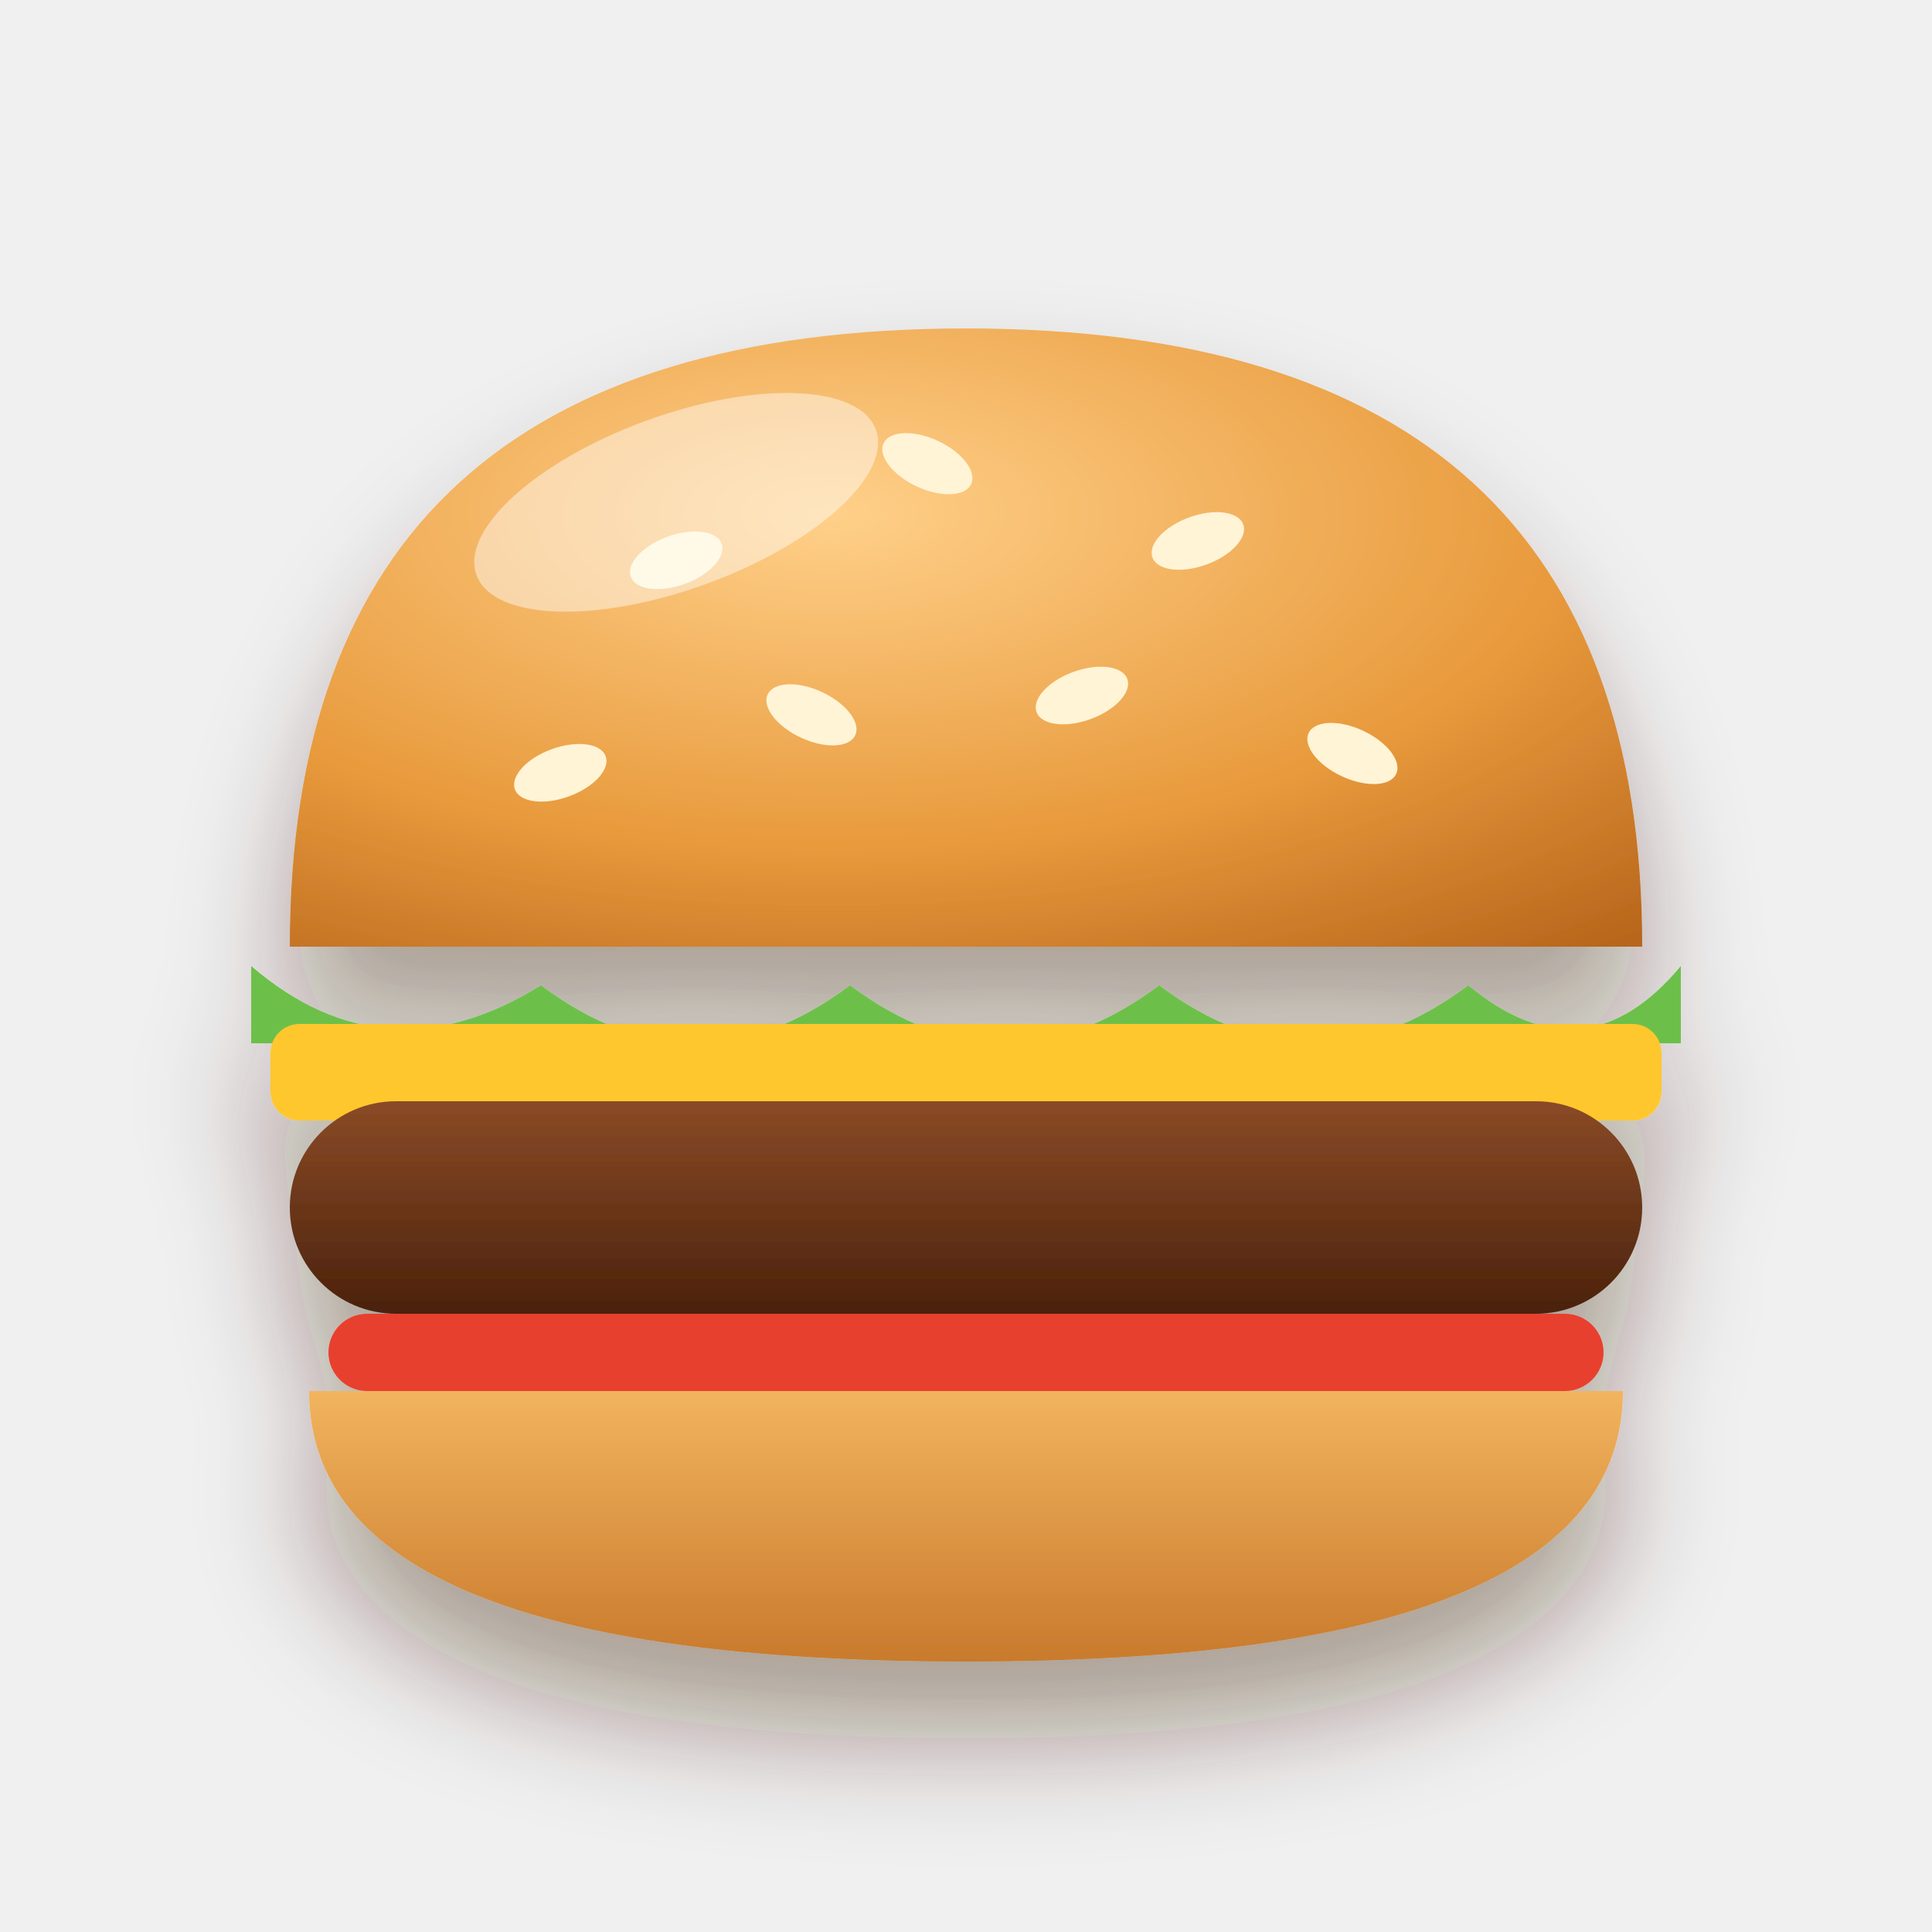
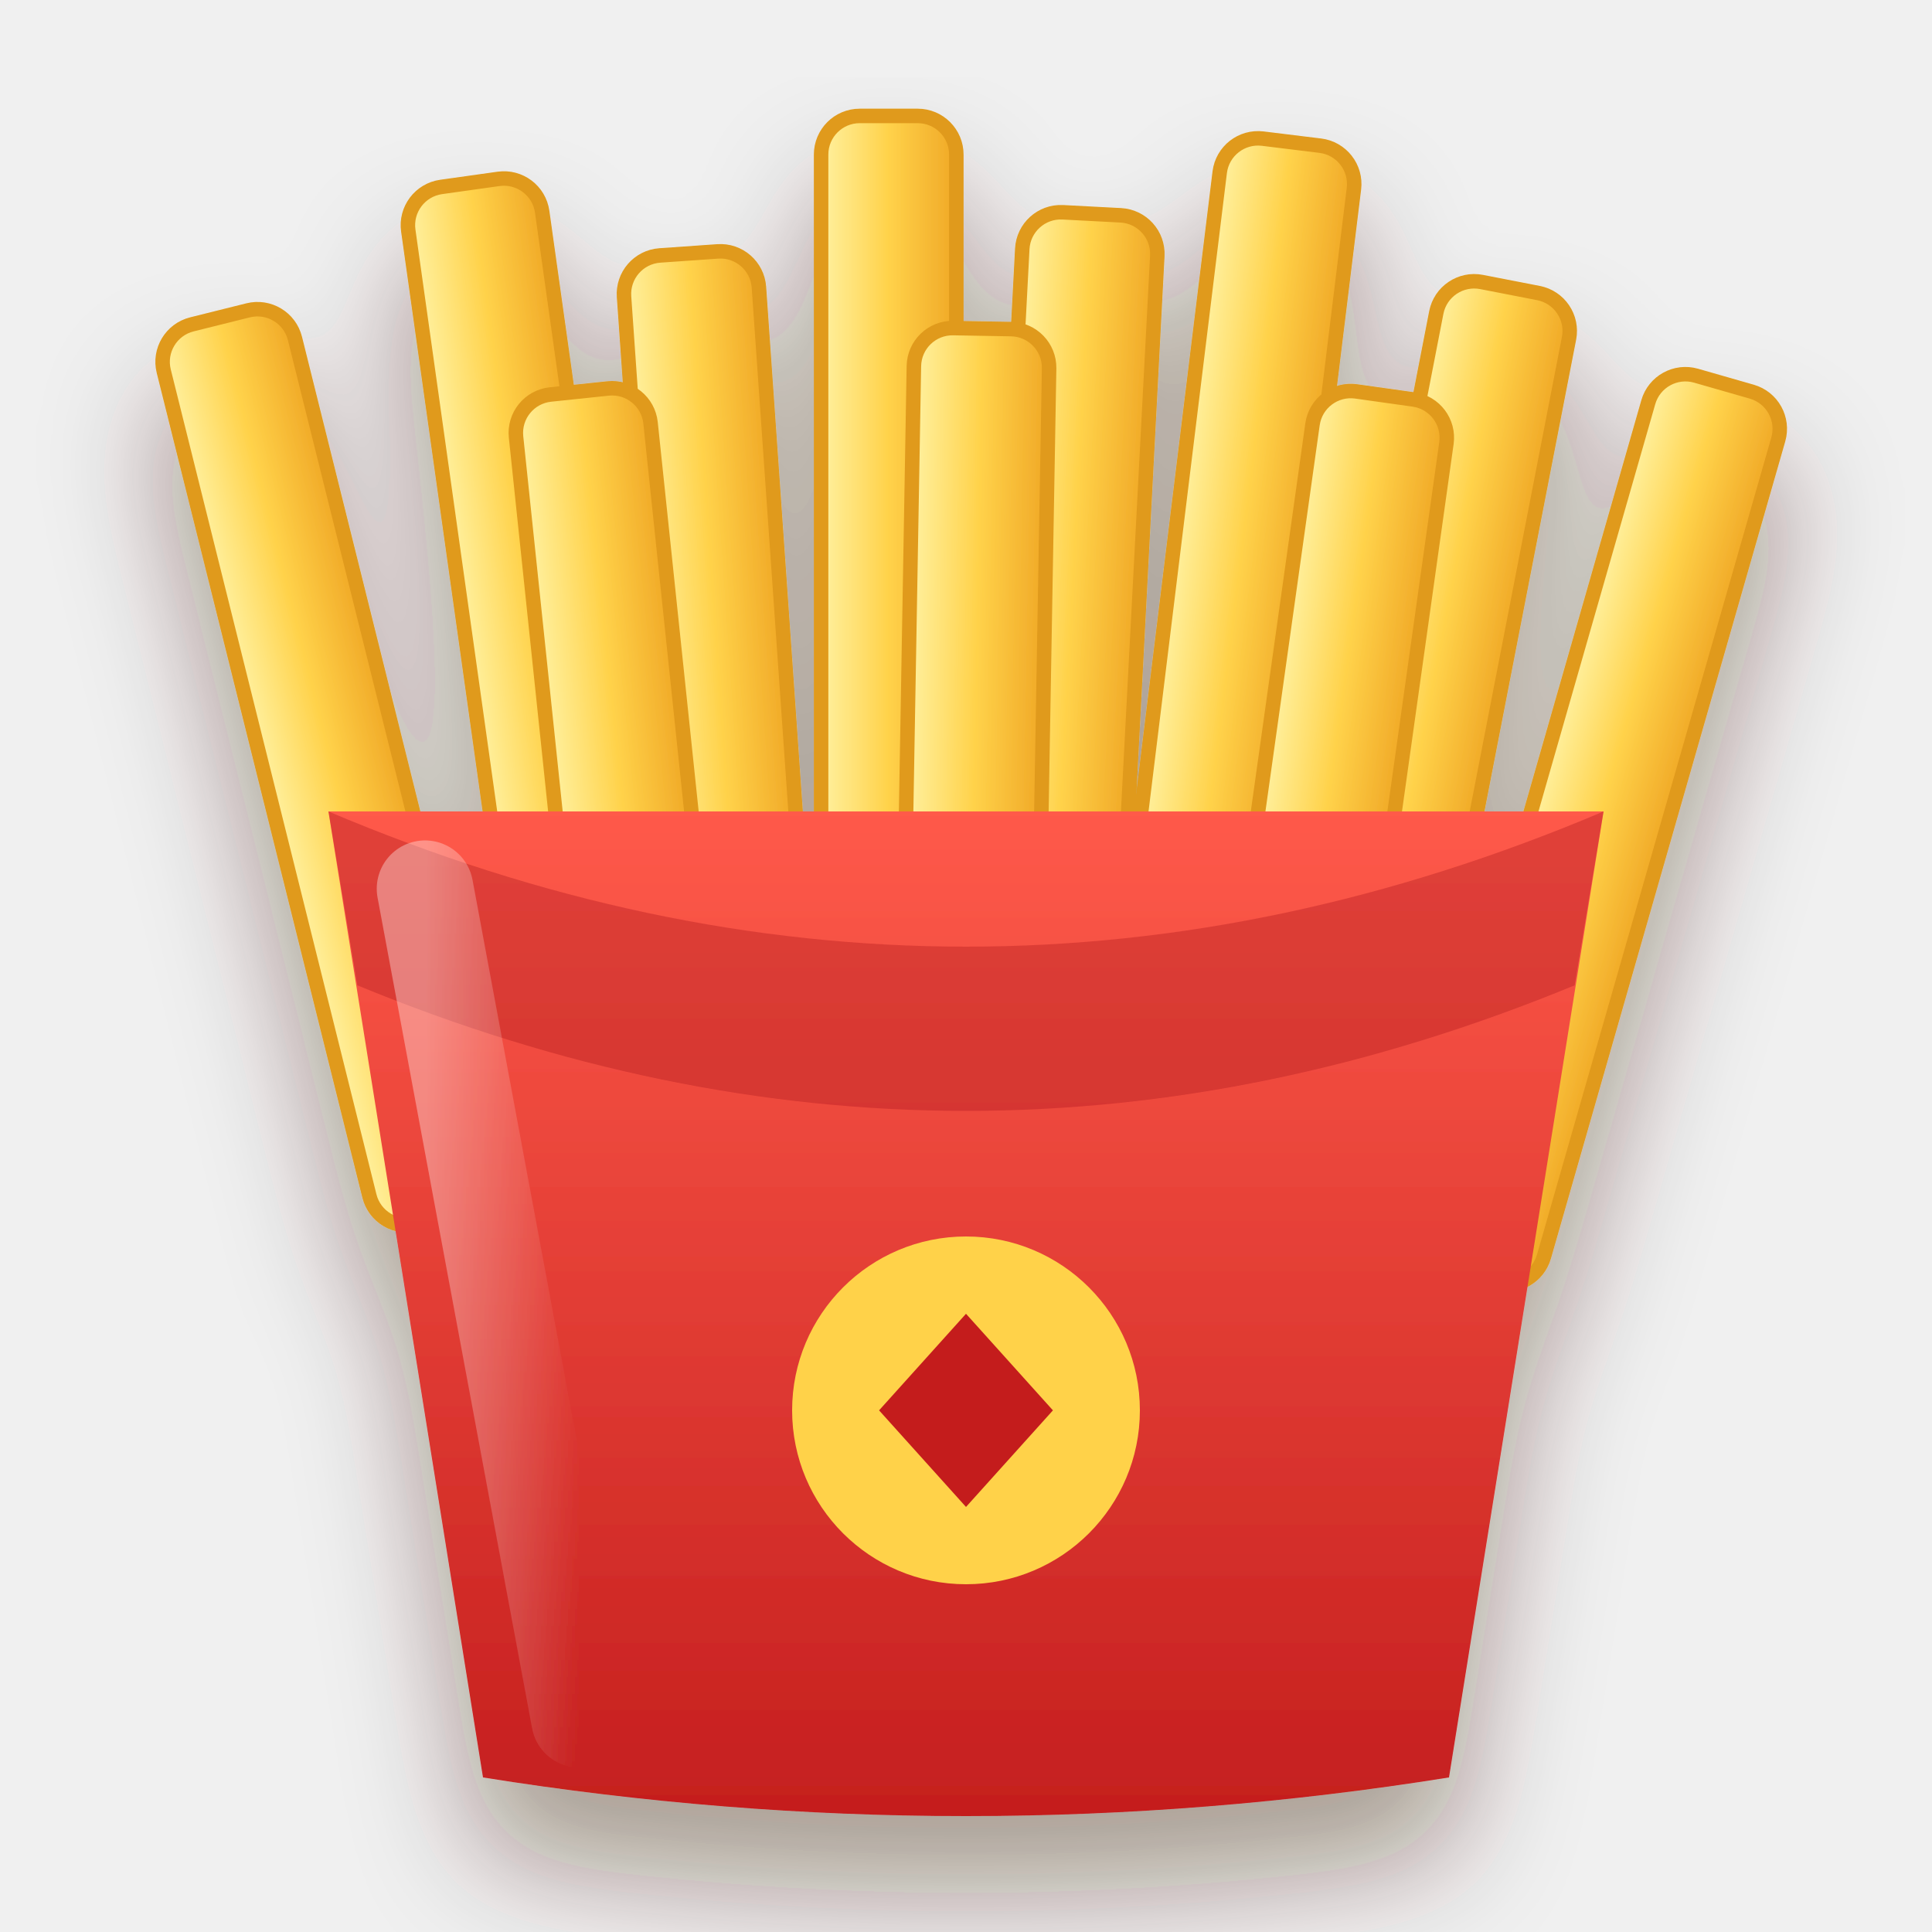
<svg xmlns="http://www.w3.org/2000/svg" viewBox="0 0 200 200">
  <defs>
-     <radialGradient id="bun" cx="0.4" cy="0.3" r="0.9">
-       <stop offset="0" stop-color="#ffd08a" />
-       <stop offset="0.6" stop-color="#e89a3c" />
-       <stop offset="1" stop-color="#b8661c" />
-     </radialGradient>
-     <linearGradient id="patty" x1="0" y1="0" x2="0" y2="1">
-       <stop offset="0" stop-color="#8a4a26" />
-       <stop offset="1" stop-color="#4a220c" />
+     <linearGradient id="fry" x1="0" y1="0" x2="1" y2="0">
+       <stop offset="0" stop-color="#fff1a0" />
+       <stop offset="0.5" stop-color="#ffd24a" />
+       <stop offset="1" stop-color="#f0a826" />
    </linearGradient>
-     <linearGradient id="bunlo" x1="0" y1="0" x2="0" y2="1">
-       <stop offset="0" stop-color="#f2b45e" />
-       <stop offset="1" stop-color="#c97a2c" />
+     <linearGradient id="box" x1="0" y1="0" x2="0" y2="1">
+       <stop offset="0" stop-color="#ff5a4a" />
+       <stop offset="1" stop-color="#c41e1e" />
+     </linearGradient>
+     <linearGradient id="boxhi" x1="0" y1="0" x2="1" y2="0">
+       <stop offset="0" stop-color="#ffffff" stop-opacity="0.35" />
+       <stop offset="1" stop-color="#ffffff" stop-opacity="0" />
    </linearGradient>
    <filter id="shadow" x="-25%" y="-25%" width="150%" height="160%">
      <feDropShadow dx="0" dy="8" stdDeviation="6" flood-color="#3a1e0a" flood-opacity="0.38" />
    </filter>
  </defs>
  <g filter="url(#shadow)">
-     <path d="M30 98 Q30 34 100 34 Q170 34 170 98 Z" fill="url(#bun)" />
-     <ellipse cx="70" cy="58" rx="5" ry="2.6" fill="#fff4d6" transform="rotate(-20 70 58)" />
-     <ellipse cx="96" cy="48" rx="5" ry="2.6" fill="#fff4d6" transform="rotate(25 96 48)" />
-     <ellipse cx="124" cy="56" rx="5" ry="2.6" fill="#fff4d6" transform="rotate(-20 124 56)" />
-     <ellipse cx="84" cy="74" rx="5" ry="2.6" fill="#fff4d6" transform="rotate(25 84 74)" />
-     <ellipse cx="112" cy="72" rx="5" ry="2.6" fill="#fff4d6" transform="rotate(-20 112 72)" />
-     <ellipse cx="140" cy="78" rx="5" ry="2.6" fill="#fff4d6" transform="rotate(25 140 78)" />
-     <ellipse cx="58" cy="80" rx="5" ry="2.6" fill="#fff4d6" transform="rotate(-20 58 80)" />
-     <path d="M26 100 Q40 112 56 102 Q72 114 88 102 Q104 114 120 102 Q136 114 152 102 Q164 112 174 100 L174 108 L26 108 Z" fill="#6cc04a" />
-     <rect x="28" y="106" width="144" height="10" rx="3" fill="#ffc72e" />
-     <path d="M40 116 l10 10 l10 -10 M140 116 l10 10 l10 -10" fill="#ffc72e" />
-     <rect x="30" y="114" width="140" height="22" rx="11" fill="url(#patty)" />
-     <rect x="34" y="136" width="132" height="8" rx="4" fill="#e8402e" />
-     <path d="M32 144 H168 Q168 172 100 172 Q32 172 32 144 Z" fill="url(#bunlo)" />
-     <ellipse cx="70" cy="52" rx="22" ry="9" fill="#ffffff" fill-opacity="0.45" transform="rotate(-20 70 52)" />
+     <rect x="39" y="30" width="14" height="96" rx="4" fill="url(#fry)" stroke="#e09a1c" stroke-width="1.5" transform="rotate(-14 46 126)" />
+     <rect x="55" y="18" width="14" height="96" rx="4" fill="url(#fry)" stroke="#e09a1c" stroke-width="1.5" transform="rotate(-8 62 114)" />
+     <rect x="71" y="26" width="14" height="96" rx="4" fill="url(#fry)" stroke="#e09a1c" stroke-width="1.5" transform="rotate(-4 78 122)" />
+     <rect x="85" y="12" width="14" height="96" rx="4" fill="url(#fry)" stroke="#e09a1c" stroke-width="1.5" transform="rotate(0 92 108)" />
+     <rect x="101" y="22" width="14" height="96" rx="4" fill="url(#fry)" stroke="#e09a1c" stroke-width="1.5" transform="rotate(3 108 118)" />
+     <rect x="115" y="14" width="14" height="96" rx="4" fill="url(#fry)" stroke="#e09a1c" stroke-width="1.5" transform="rotate(7 122 110)" />
+     <rect x="131" y="28" width="14" height="96" rx="4" fill="url(#fry)" stroke="#e09a1c" stroke-width="1.5" transform="rotate(11 138 124)" />
+     <rect x="145" y="36" width="14" height="96" rx="4" fill="url(#fry)" stroke="#e09a1c" stroke-width="1.5" transform="rotate(16 152 132)" />
+     <rect x="63" y="40" width="14" height="96" rx="4" fill="url(#fry)" stroke="#e09a1c" stroke-width="1.5" transform="rotate(-6 70 136)" />
+     <rect x="93" y="34" width="14" height="96" rx="4" fill="url(#fry)" stroke="#e09a1c" stroke-width="1.5" transform="rotate(1 100 130)" />
+     <rect x="123" y="40" width="14" height="96" rx="4" fill="url(#fry)" stroke="#e09a1c" stroke-width="1.5" transform="rotate(8 130 136)" />
+     <path d="M34 84 L166 84 L150 184 Q100 192 50 184 Z" fill="url(#box)" />
+     <path d="M34 84 Q100 112 166 84 L163 102 Q100 128 37 102 Z" fill="#a8161a" fill-opacity="0.35" />
+     <path d="M44 92 L60 178" stroke="url(#boxhi)" stroke-width="10" stroke-linecap="round" />
+     <circle cx="100" cy="146" r="18" fill="#ffd24a" />
+     <path d="M91 146 L100 136 L109 146 L100 156 Z" fill="#c41e1e" />
  </g>
</svg>
